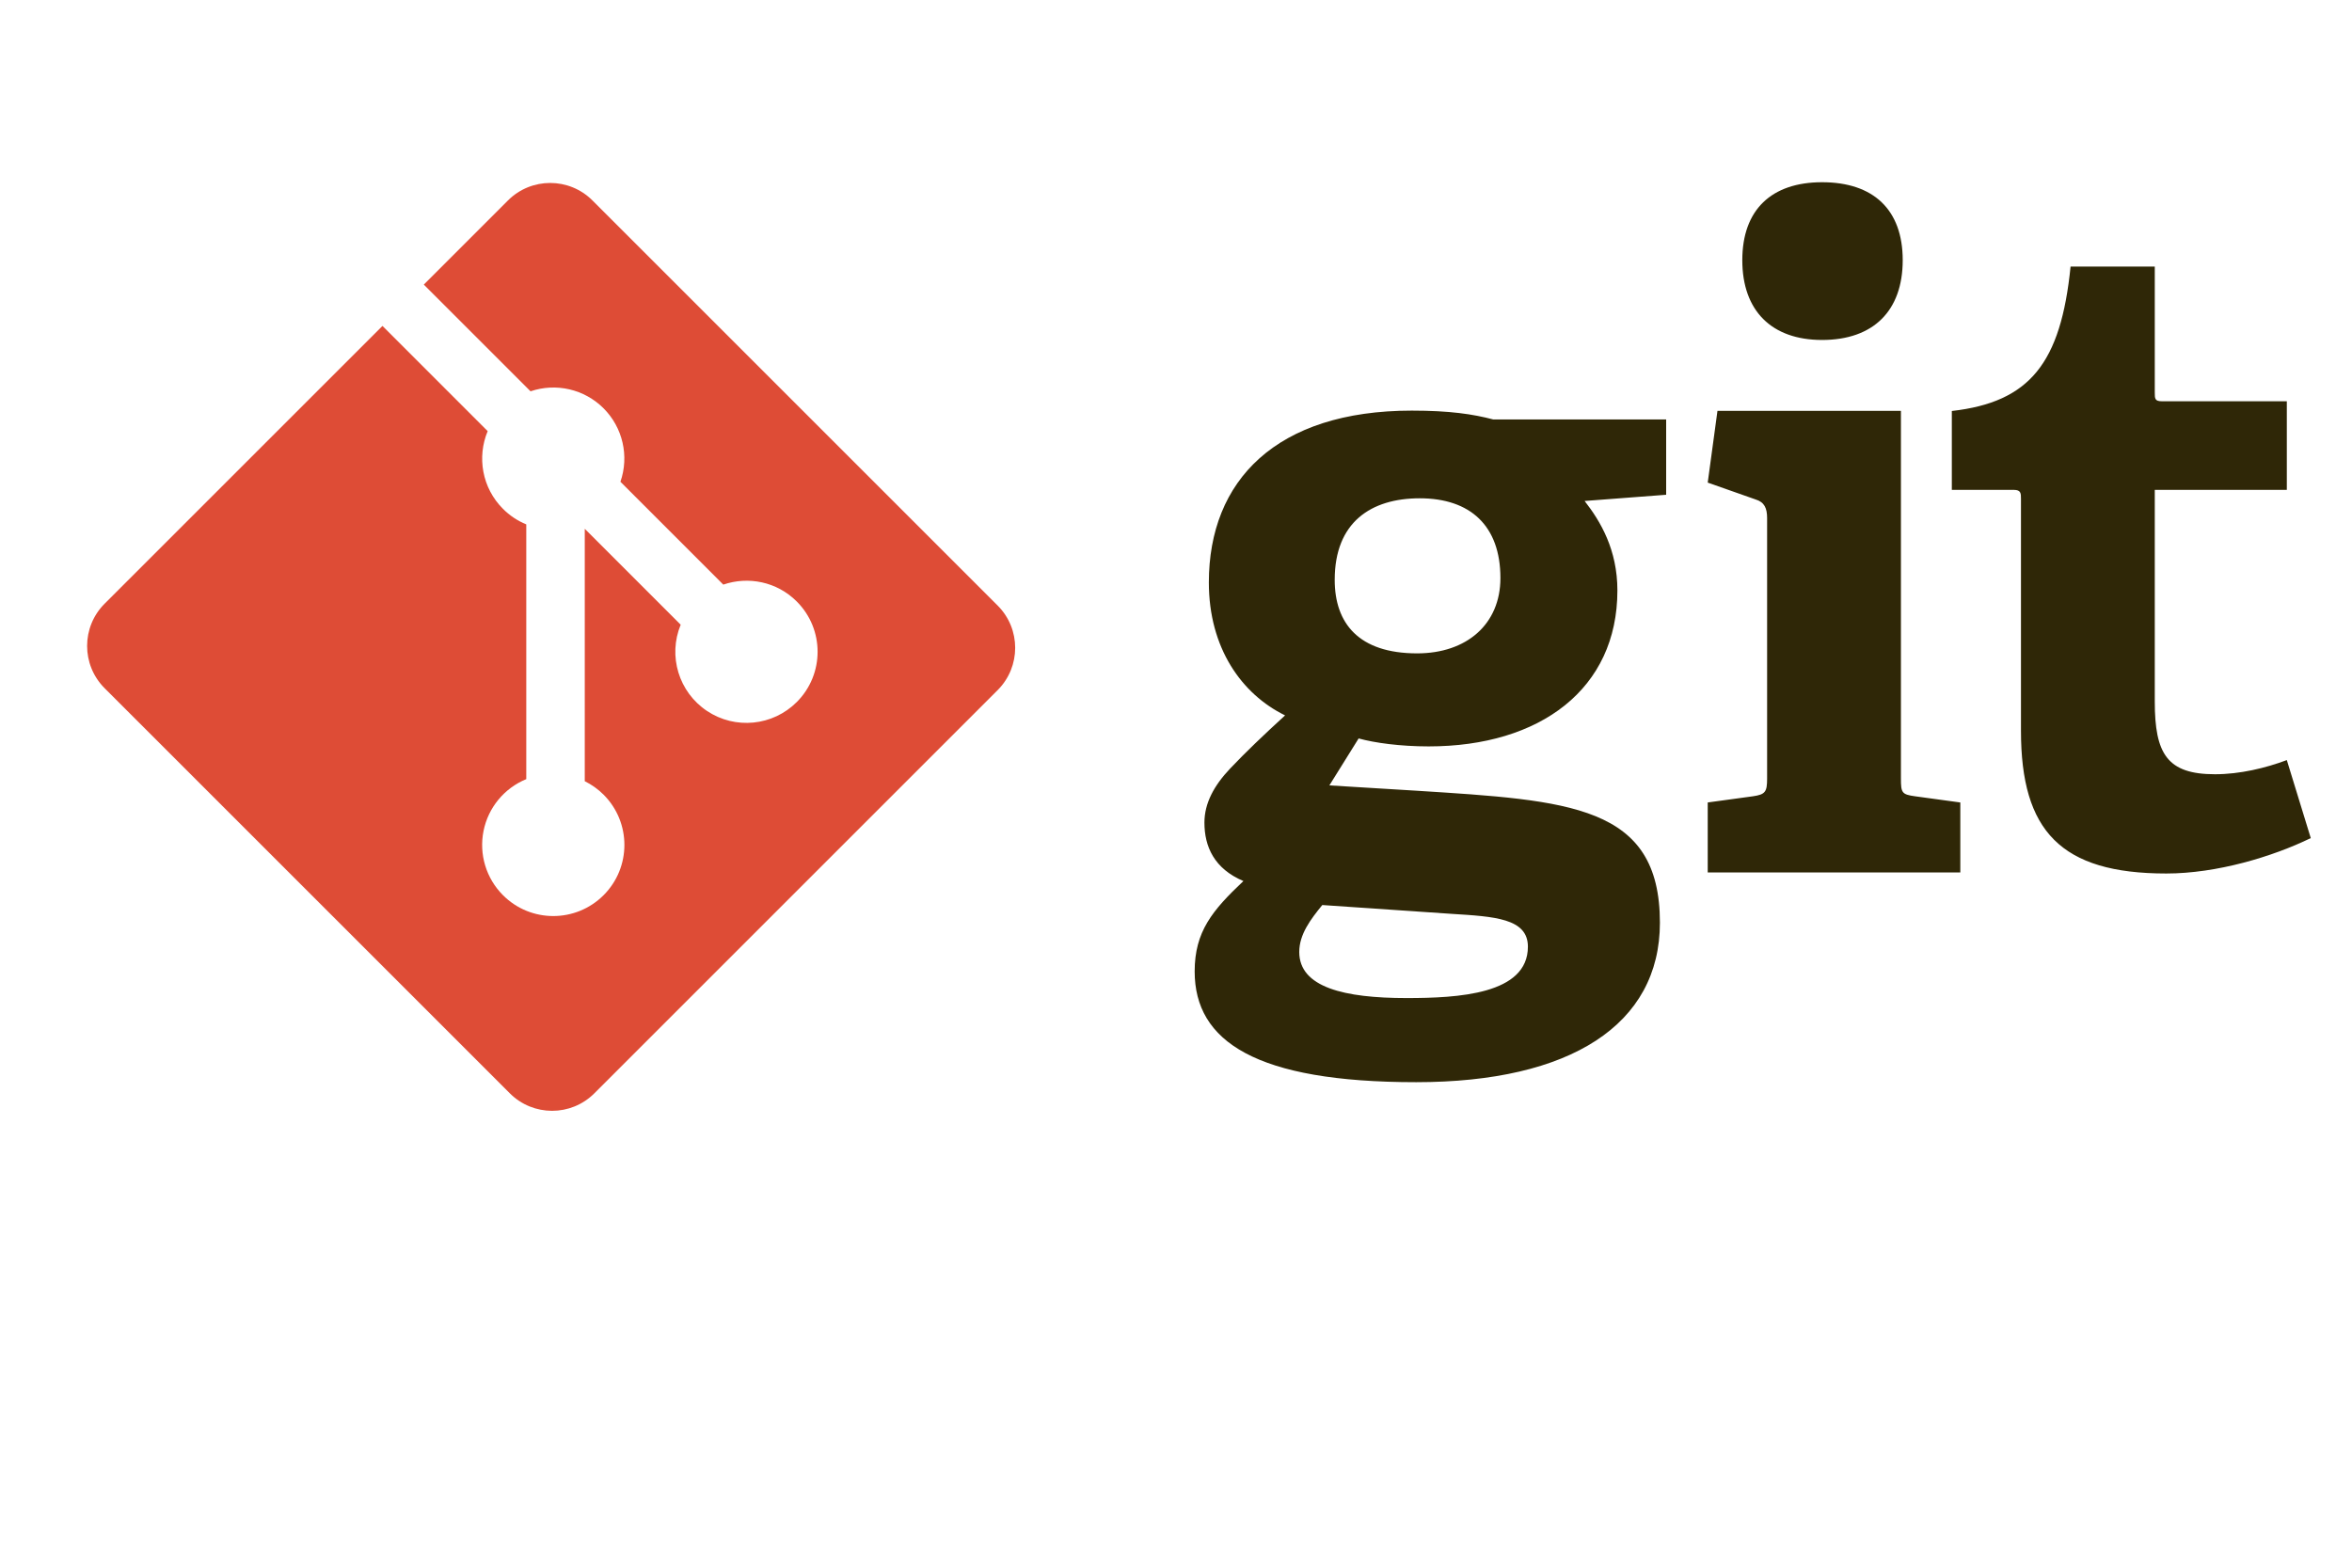
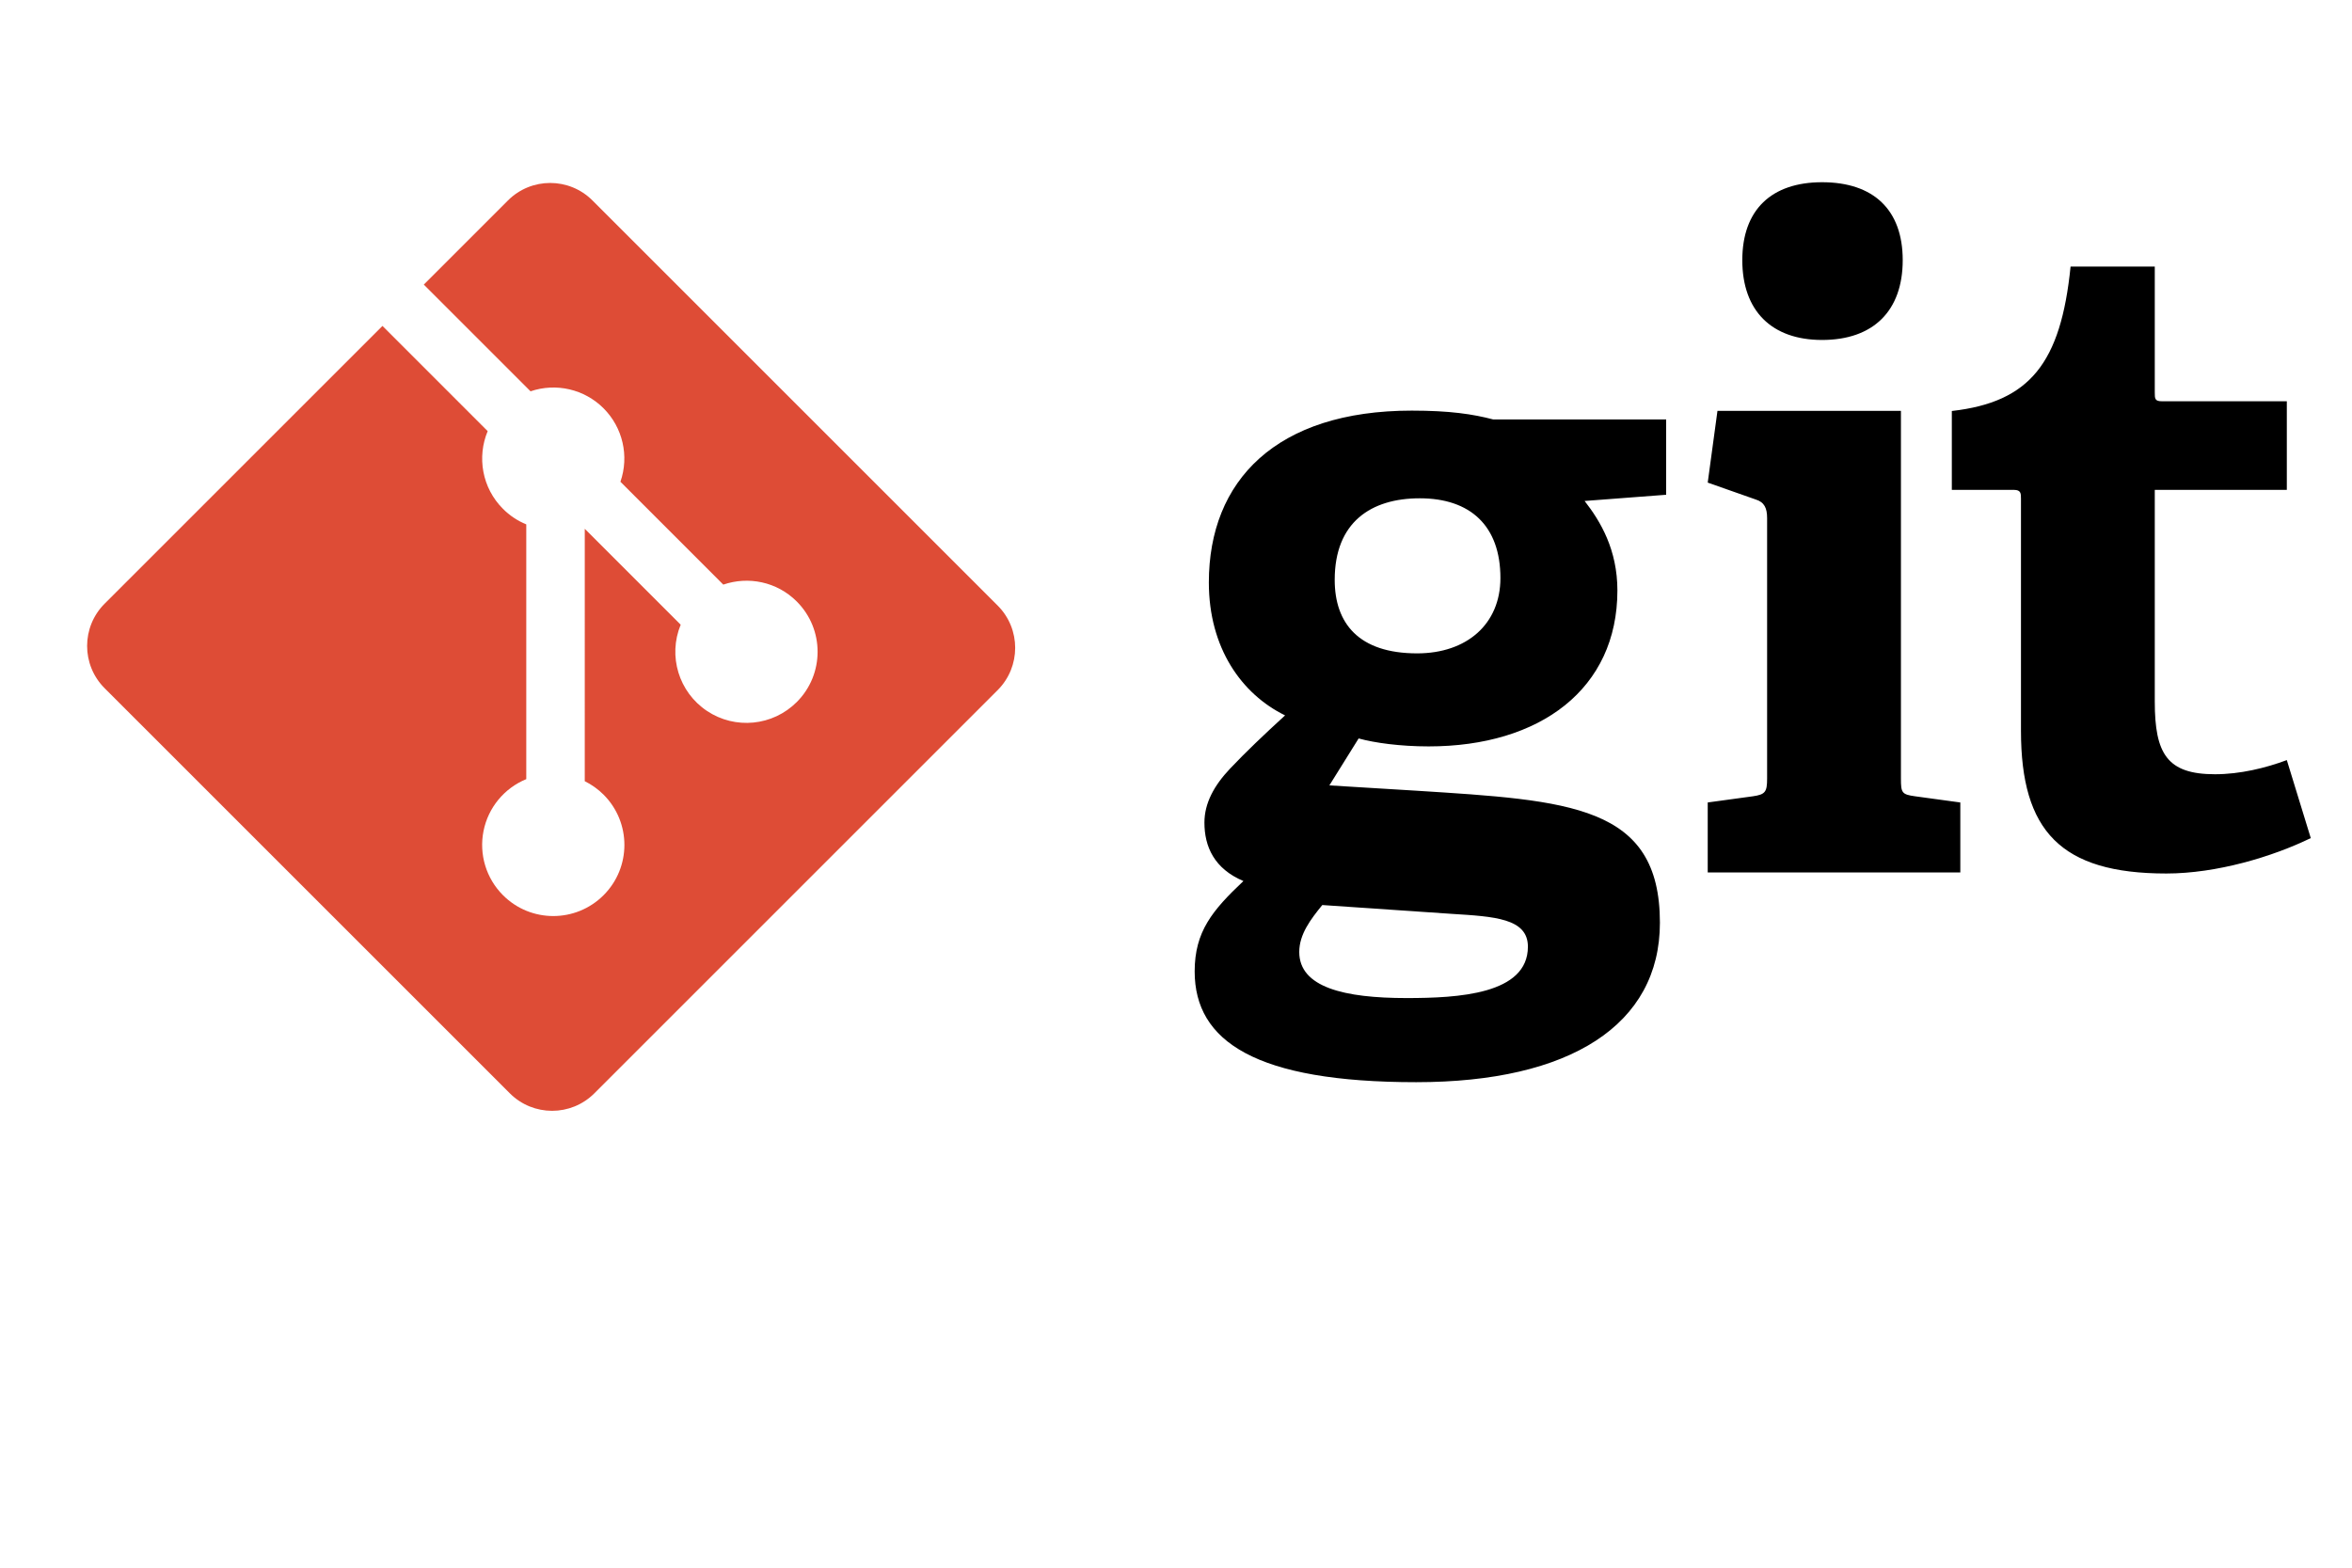
<svg xmlns="http://www.w3.org/2000/svg" width="1500" height="1000" viewBox="-10 -20 270 100" preserveAspectRatio="xMinYMin meet">
-   <path d="M152.984 37.214c-5.597 0-9.765 2.748-9.765 9.362 0 4.983 2.747 8.443 9.463 8.443 5.693 0 9.56-3.355 9.56-8.65 0-6-3.46-9.155-9.258-9.155zm-11.19 46.701c-1.325 1.625-2.645 3.353-2.645 5.39 0 4.067 5.186 5.291 12.31 5.291 5.9 0 13.938-.414 13.938-5.9 0-3.261-3.867-3.462-8.753-3.768l-14.85-1.013zm30.113-46.394c1.828 2.34 3.764 5.597 3.764 10.276 0 11.292-8.851 17.904-21.667 17.904-3.259 0-6.209-.406-8.038-.914l-3.359 5.39 9.969.61c17.602 1.122 27.975 1.632 27.975 15.157 0 11.702-10.272 18.311-27.975 18.311-18.413 0-25.433-4.68-25.433-12.716 0-4.578 2.035-7.015 5.596-10.378-3.358-1.419-4.476-3.961-4.476-6.71 0-2.24 1.118-4.273 2.952-6.208 1.83-1.93 3.864-3.865 6.306-6.103-4.984-2.442-8.75-7.732-8.75-15.262 0-11.697 7.733-19.731 23.295-19.731 4.376 0 7.022.402 9.362 1.017h19.84v8.644l-9.361.713zM199.166 19.034c-5.8 0-9.157-3.36-9.157-9.161 0-5.793 3.356-8.95 9.157-8.95 5.9 0 9.258 3.157 9.258 8.95 0 5.801-3.357 9.161-9.258 9.161zM186.04 80.171v-8.033l5.19-.71c1.425-.205 1.627-.509 1.627-2.038V39.48c0-1.116-.304-1.832-1.325-2.134l-5.492-1.935 1.118-8.238h21.061V69.39c0 1.63.098 1.833 1.629 2.039l5.188.71v8.032H186.04zM255.267 76.227c-4.376 2.135-10.785 4.068-16.586 4.068-12.106 0-16.682-4.878-16.682-16.38V37.264c0-.61 0-1.017-.817-1.017h-7.12V27.19c8.955-1.02 12.513-5.496 13.632-16.585h9.666v14.45c0 .71 0 1.017.815 1.017h14.343v10.173H237.36v24.313c0 6.002 1.426 8.34 6.917 8.34 2.852 0 5.799-.71 8.24-1.626l2.75 8.954" fill="#2F2707" />
+   <path d="M152.984 37.214c-5.597 0-9.765 2.748-9.765 9.362 0 4.983 2.747 8.443 9.463 8.443 5.693 0 9.56-3.355 9.56-8.65 0-6-3.46-9.155-9.258-9.155zm-11.19 46.701c-1.325 1.625-2.645 3.353-2.645 5.39 0 4.067 5.186 5.291 12.31 5.291 5.9 0 13.938-.414 13.938-5.9 0-3.261-3.867-3.462-8.753-3.768l-14.85-1.013zm30.113-46.394c1.828 2.34 3.764 5.597 3.764 10.276 0 11.292-8.851 17.904-21.667 17.904-3.259 0-6.209-.406-8.038-.914l-3.359 5.39 9.969.61c17.602 1.122 27.975 1.632 27.975 15.157 0 11.702-10.272 18.311-27.975 18.311-18.413 0-25.433-4.68-25.433-12.716 0-4.578 2.035-7.015 5.596-10.378-3.358-1.419-4.476-3.961-4.476-6.71 0-2.24 1.118-4.273 2.952-6.208 1.83-1.93 3.864-3.865 6.306-6.103-4.984-2.442-8.75-7.732-8.75-15.262 0-11.697 7.733-19.731 23.295-19.731 4.376 0 7.022.402 9.362 1.017h19.84v8.644l-9.361.713zM199.166 19.034c-5.8 0-9.157-3.36-9.157-9.161 0-5.793 3.356-8.95 9.157-8.95 5.9 0 9.258 3.157 9.258 8.95 0 5.801-3.357 9.161-9.258 9.161zM186.04 80.171v-8.033l5.19-.71c1.425-.205 1.627-.509 1.627-2.038V39.48c0-1.116-.304-1.832-1.325-2.134l-5.492-1.935 1.118-8.238h21.061V69.39c0 1.63.098 1.833 1.629 2.039l5.188.71v8.032H186.04zM255.267 76.227c-4.376 2.135-10.785 4.068-16.586 4.068-12.106 0-16.682-4.878-16.682-16.38V37.264c0-.61 0-1.017-.817-1.017h-7.12V27.19c8.955-1.02 12.513-5.496 13.632-16.585h9.666v14.45c0 .71 0 1.017.815 1.017h14.343v10.173H237.36v24.313c0 6.002 1.426 8.34 6.917 8.34 2.852 0 5.799-.71 8.24-1.626l2.75 8.954" fill="#FFFFF" />
  <path d="M104.529 49.53L58.013 3.017a6.86 6.86 0 0 0-9.703 0l-9.659 9.66 12.253 12.252a8.145 8.145 0 0 1 8.383 1.953 8.157 8.157 0 0 1 1.936 8.434L73.03 47.125c2.857-.984 6.154-.347 8.435 1.938a8.161 8.161 0 0 1 0 11.545 8.164 8.164 0 0 1-13.324-8.88L57.129 40.716l-.001 28.98a8.248 8.248 0 0 1 2.159 1.544 8.164 8.164 0 0 1 0 11.547c-3.19 3.19-8.36 3.19-11.545 0a8.164 8.164 0 0 1 2.672-13.328v-29.25a8.064 8.064 0 0 1-2.672-1.782c-2.416-2.413-2.997-5.958-1.759-8.925l-12.078-12.08L2.011 49.314a6.863 6.863 0 0 0 0 9.706l46.516 46.514a6.862 6.862 0 0 0 9.703 0l46.299-46.297a6.866 6.866 0 0 0 0-9.707" fill="#DE4C36" />
</svg>
